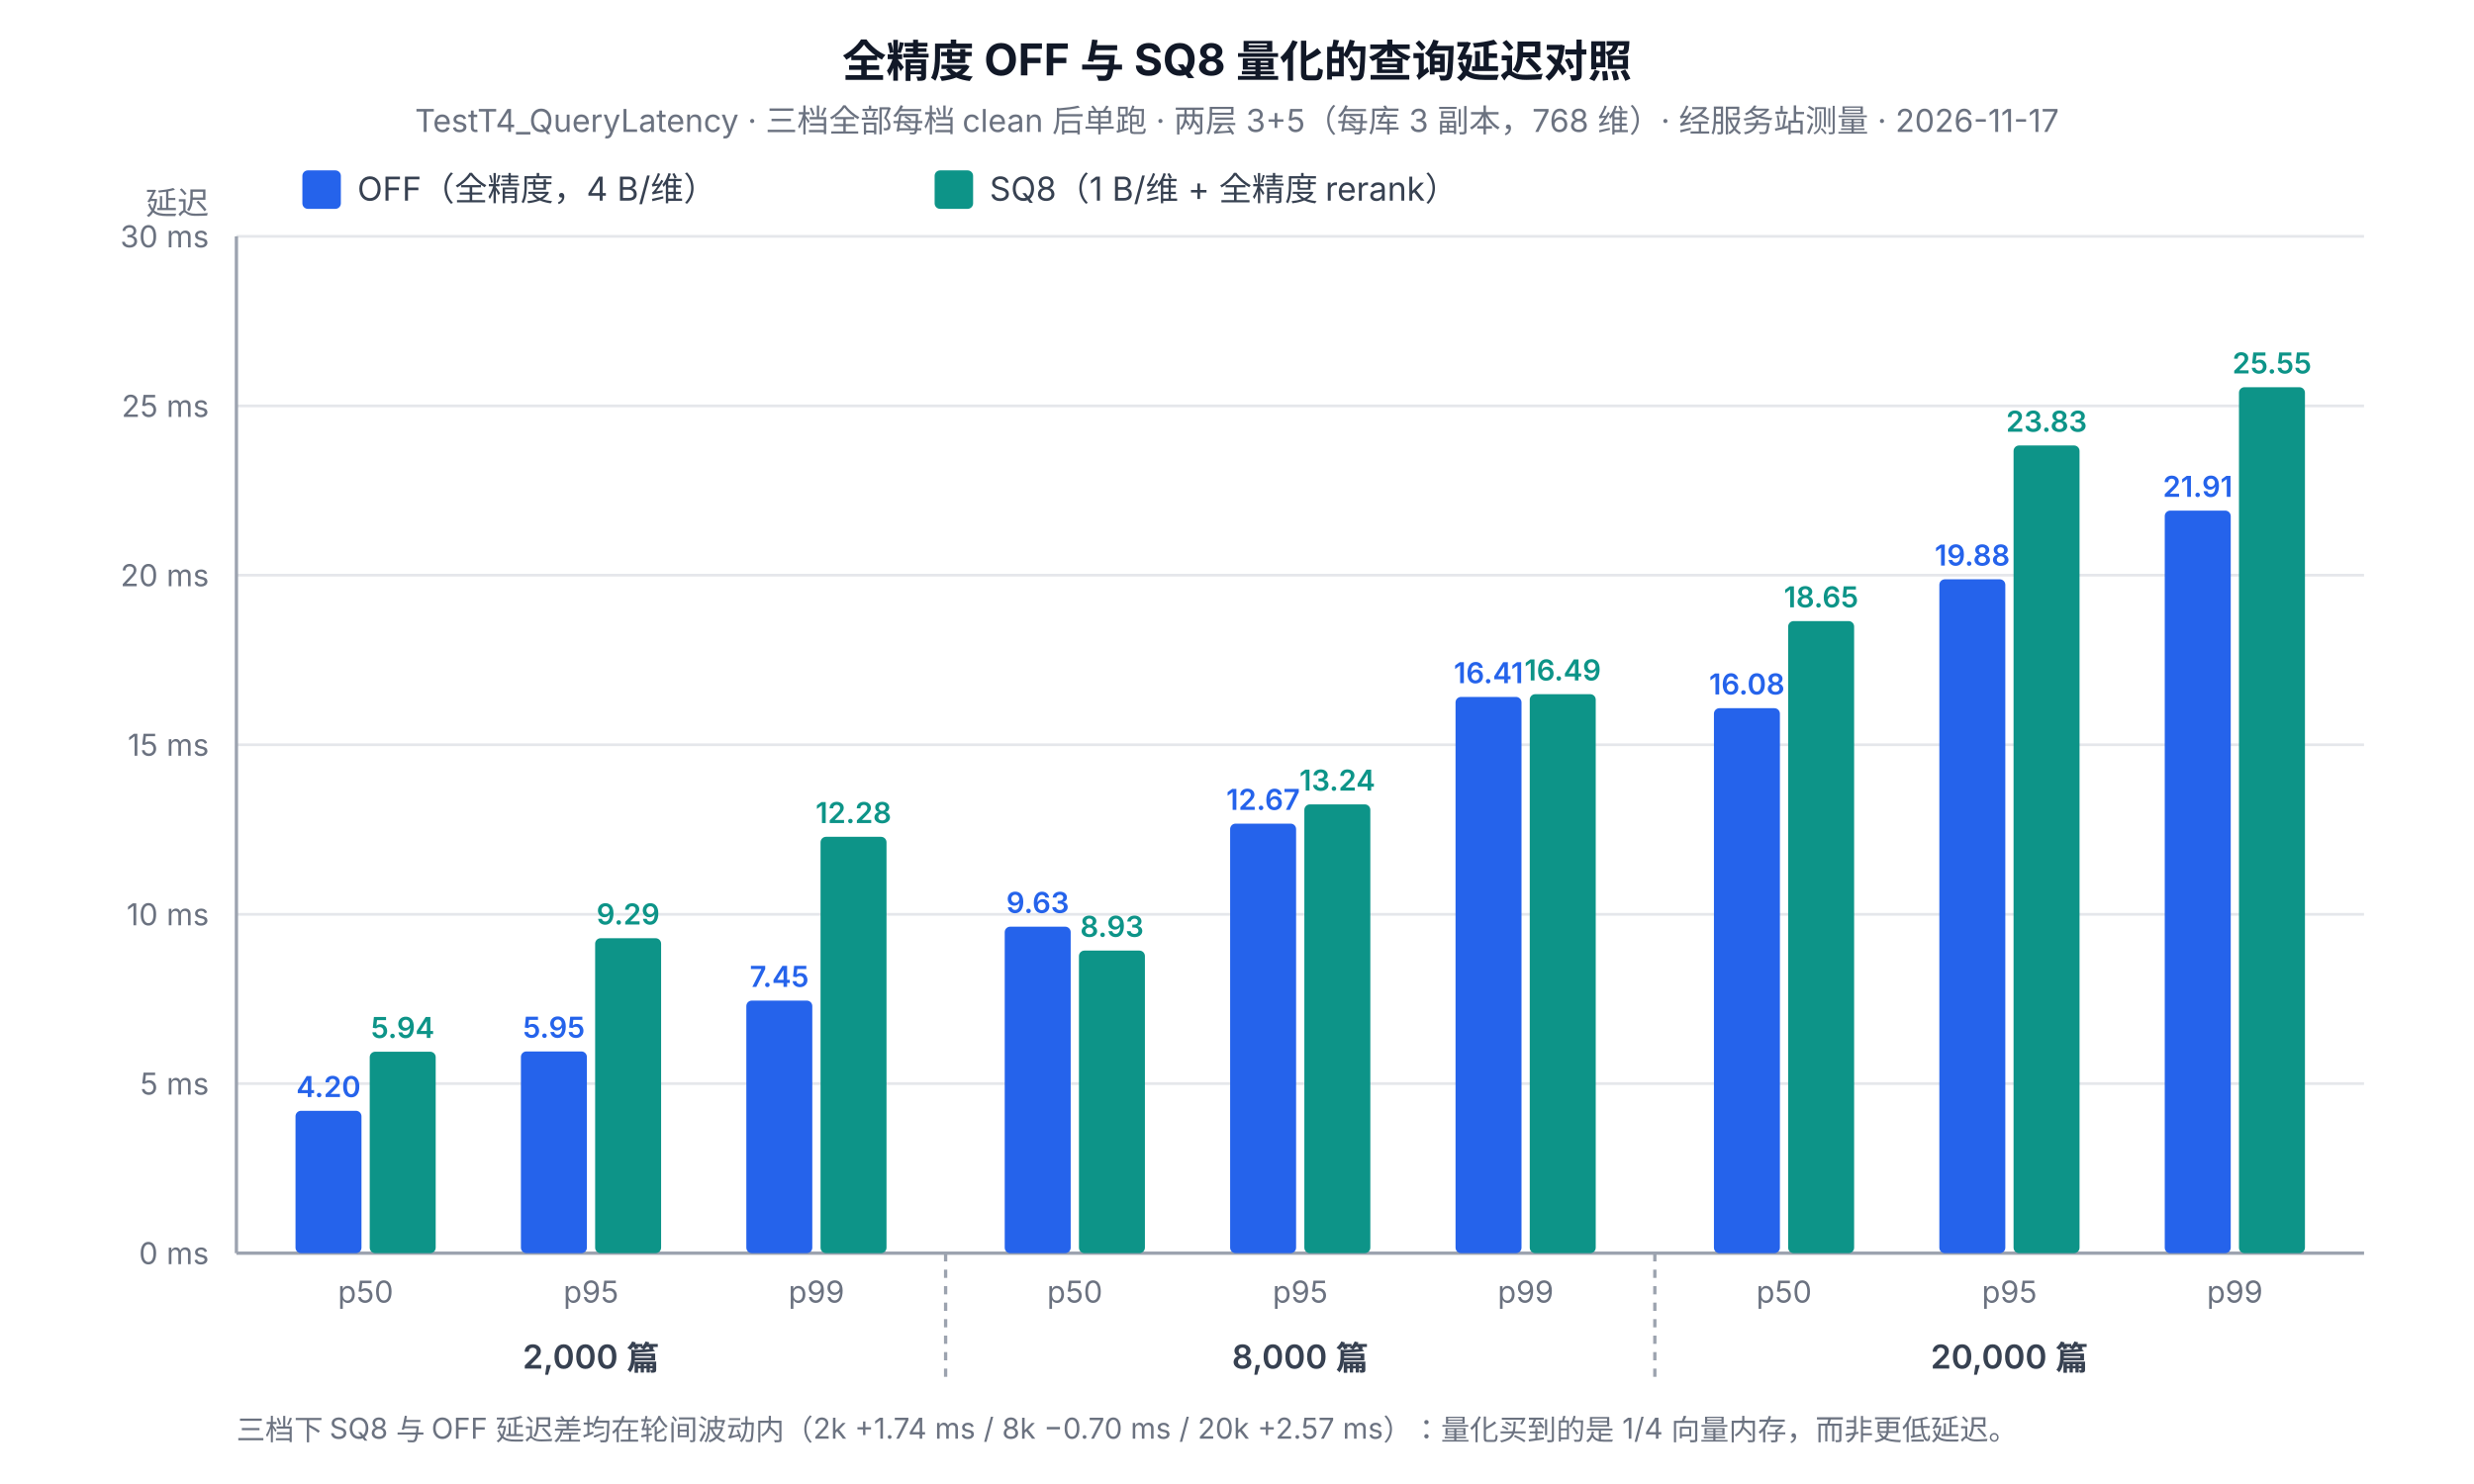
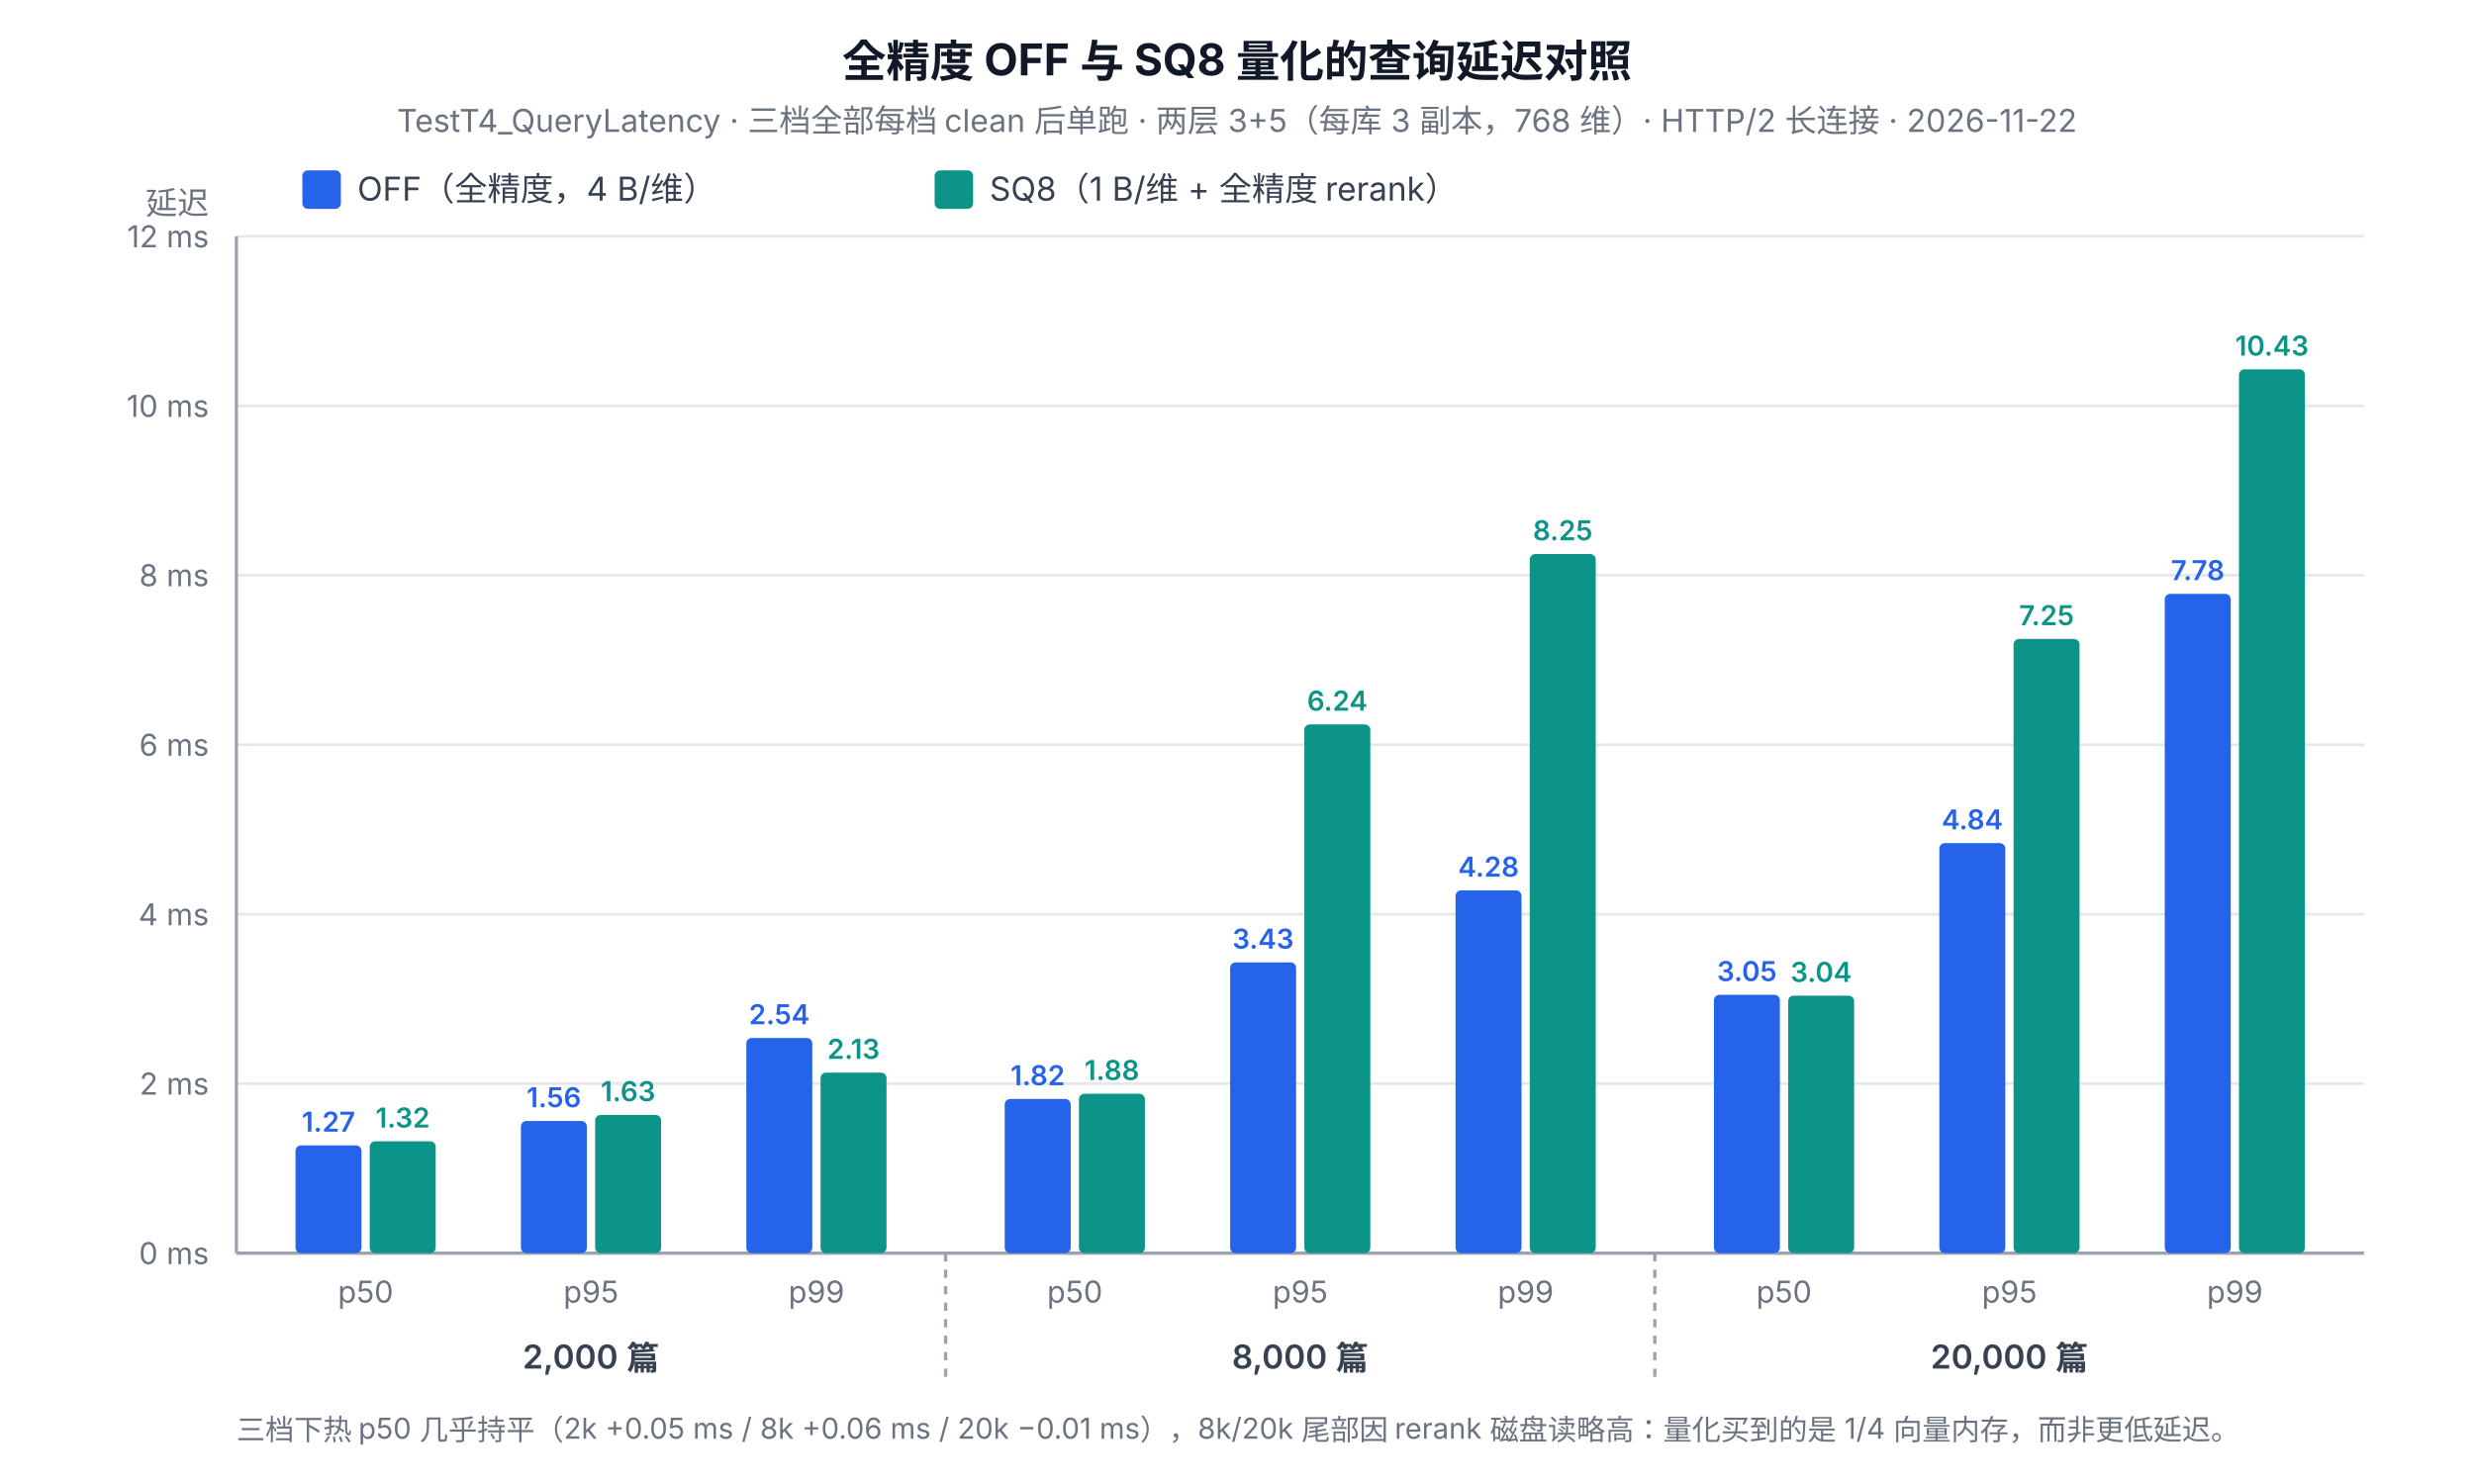
<svg xmlns="http://www.w3.org/2000/svg" width="900" height="540" viewBox="0 0 900 540" role="img" aria-label="全精度 OFF 与 SQ8 量化的查询延迟对照">
  <defs>
    <style>
      text { font-family: -apple-system, BlinkMacSystemFont, "Segoe UI", "Noto Sans SC", "PingFang SC", "Hiragino Sans GB", "Microsoft YaHei", sans-serif; }
      .axis-t { font-size: 11.5px; fill: #6b7280; }
      .tick   { font-size: 11px; fill: #6b7280; }
-       .pt     { font-size: 10.5px; font-weight: 600; }
+       .pt     { font-size: 10px; font-weight: 600; }
      .legend { font-size: 12px; fill: #374151; }
      .note   { font-size: 10.5px; fill: #6b7280; }
      .grid   { stroke: #e5e7eb; stroke-width: 1; }
      .axline { stroke: #9ca3af; stroke-width: 1.2; }
    </style>
  </defs>
  <rect x="0" y="0" width="900" height="540" fill="#ffffff" />
  <text x="450.0" y="28" text-anchor="middle" font-size="16" font-weight="700" fill="#111827">全精度 OFF 与 SQ8 量化的查询延迟对照</text>
-   <text x="450" y="48" text-anchor="middle" font-size="11.5" fill="#6b7280">TestT4_QueryLatency · 三档全部每档 clean 后单跑 · 两层 3+5（每库 3 副本，768 维）· 经服务站测量 · 2026-11-17</text>
+   <text x="450.0" y="48" text-anchor="middle" font-size="11.5" fill="#6b7280">TestT4_QueryLatency · 三档全部每档 clean 后单跑 · 两层 3+5（每库 3 副本，768 维）· HTTP/2 长连接 · 2026-11-22</text>
  <line class="grid" x1="86" y1="456.0" x2="860" y2="456.0" />
  <text class="tick" x="76" y="460.0" text-anchor="end">0 ms</text>
  <line class="grid" x1="86" y1="394.3" x2="860" y2="394.3" />
-   <text class="tick" x="76" y="398.3" text-anchor="end">5 ms</text>
+   <text class="tick" x="76" y="398.3" text-anchor="end">2 ms</text>
  <line class="grid" x1="86" y1="332.7" x2="860" y2="332.7" />
-   <text class="tick" x="76" y="336.7" text-anchor="end">10 ms</text>
+   <text class="tick" x="76" y="336.7" text-anchor="end">4 ms</text>
  <line class="grid" x1="86" y1="271.0" x2="860" y2="271.0" />
-   <text class="tick" x="76" y="275.0" text-anchor="end">15 ms</text>
+   <text class="tick" x="76" y="275.0" text-anchor="end">6 ms</text>
  <line class="grid" x1="86" y1="209.3" x2="860" y2="209.3" />
-   <text class="tick" x="76" y="213.3" text-anchor="end">20 ms</text>
+   <text class="tick" x="76" y="213.3" text-anchor="end">8 ms</text>
  <line class="grid" x1="86" y1="147.7" x2="860" y2="147.7" />
-   <text class="tick" x="76" y="151.7" text-anchor="end">25 ms</text>
+   <text class="tick" x="76" y="151.7" text-anchor="end">10 ms</text>
  <line class="grid" x1="86" y1="86.0" x2="860" y2="86.0" />
-   <text class="tick" x="76" y="90.0" text-anchor="end">30 ms</text>
+   <text class="tick" x="76" y="90.0" text-anchor="end">12 ms</text>
  <line class="axline" x1="86" y1="86" x2="86" y2="456" />
  <line class="axline" x1="86" y1="456" x2="860" y2="456" />
  <text class="axis-t" x="76" y="78" text-anchor="end">延迟</text>
  <text class="legend" x="215" y="498" text-anchor="middle" font-weight="600">2,000 篇</text>
-   <rect x="107.5" y="404.2" width="24" height="51.8" fill="#2563eb" rx="2" />
-   <text class="pt" x="119.5" y="399.2" text-anchor="middle" fill="#2563eb">4.20</text>
-   <rect x="134.5" y="382.7" width="24" height="73.3" fill="#0d9488" rx="2" />
-   <text class="pt" x="146.5" y="377.7" text-anchor="middle" fill="#0d9488">5.94</text>
+   <rect x="107.5" y="416.8" width="24" height="39.2" fill="#2563eb" rx="2" />
+   <text class="pt" x="119.5" y="411.8" text-anchor="middle" fill="#2563eb">1.27</text>
+   <rect x="134.5" y="415.3" width="24" height="40.7" fill="#0d9488" rx="2" />
+   <text class="pt" x="146.5" y="410.3" text-anchor="middle" fill="#0d9488">1.32</text>
  <text class="tick" x="133.0" y="474" text-anchor="middle">p50</text>
-   <rect x="189.5" y="382.6" width="24" height="73.4" fill="#2563eb" rx="2" />
-   <text class="pt" x="201.5" y="377.6" text-anchor="middle" fill="#2563eb">5.95</text>
-   <rect x="216.5" y="341.4" width="24" height="114.6" fill="#0d9488" rx="2" />
-   <text class="pt" x="228.5" y="336.4" text-anchor="middle" fill="#0d9488">9.29</text>
+   <rect x="189.5" y="407.9" width="24" height="48.1" fill="#2563eb" rx="2" />
+   <text class="pt" x="201.5" y="402.9" text-anchor="middle" fill="#2563eb">1.56</text>
+   <rect x="216.5" y="405.7" width="24" height="50.3" fill="#0d9488" rx="2" />
+   <text class="pt" x="228.5" y="400.7" text-anchor="middle" fill="#0d9488">1.63</text>
  <text class="tick" x="215.0" y="474" text-anchor="middle">p95</text>
-   <rect x="271.5" y="364.1" width="24" height="91.9" fill="#2563eb" rx="2" />
-   <text class="pt" x="283.5" y="359.1" text-anchor="middle" fill="#2563eb">7.45</text>
-   <rect x="298.5" y="304.5" width="24" height="151.5" fill="#0d9488" rx="2" />
-   <text class="pt" x="310.5" y="299.5" text-anchor="middle" fill="#0d9488">12.28</text>
+   <rect x="271.5" y="377.7" width="24" height="78.3" fill="#2563eb" rx="2" />
+   <text class="pt" x="283.5" y="372.7" text-anchor="middle" fill="#2563eb">2.54</text>
+   <rect x="298.5" y="390.3" width="24" height="65.7" fill="#0d9488" rx="2" />
+   <text class="pt" x="310.5" y="385.3" text-anchor="middle" fill="#0d9488">2.13</text>
  <text class="tick" x="297.0" y="474" text-anchor="middle">p99</text>
  <line class="axline" x1="344.0" y1="456" x2="344.0" y2="504" stroke-dasharray="3 3" />
  <text class="legend" x="473" y="498" text-anchor="middle" font-weight="600">8,000 篇</text>
-   <rect x="365.5" y="337.2" width="24" height="118.8" fill="#2563eb" rx="2" />
-   <text class="pt" x="377.5" y="332.2" text-anchor="middle" fill="#2563eb">9.63</text>
-   <rect x="392.5" y="345.9" width="24" height="110.1" fill="#0d9488" rx="2" />
-   <text class="pt" x="404.5" y="340.9" text-anchor="middle" fill="#0d9488">8.93</text>
+   <rect x="365.5" y="399.9" width="24" height="56.1" fill="#2563eb" rx="2" />
+   <text class="pt" x="377.5" y="394.9" text-anchor="middle" fill="#2563eb">1.82</text>
+   <rect x="392.5" y="398.0" width="24" height="58.0" fill="#0d9488" rx="2" />
+   <text class="pt" x="404.5" y="393.0" text-anchor="middle" fill="#0d9488">1.88</text>
  <text class="tick" x="391.0" y="474" text-anchor="middle">p50</text>
-   <rect x="447.5" y="299.7" width="24" height="156.3" fill="#2563eb" rx="2" />
-   <text class="pt" x="459.5" y="294.7" text-anchor="middle" fill="#2563eb">12.67</text>
-   <rect x="474.5" y="292.7" width="24" height="163.3" fill="#0d9488" rx="2" />
-   <text class="pt" x="486.5" y="287.7" text-anchor="middle" fill="#0d9488">13.24</text>
+   <rect x="447.5" y="350.2" width="24" height="105.8" fill="#2563eb" rx="2" />
+   <text class="pt" x="459.5" y="345.2" text-anchor="middle" fill="#2563eb">3.43</text>
+   <rect x="474.5" y="263.6" width="24" height="192.4" fill="#0d9488" rx="2" />
+   <text class="pt" x="486.5" y="258.6" text-anchor="middle" fill="#0d9488">6.24</text>
  <text class="tick" x="473.0" y="474" text-anchor="middle">p95</text>
-   <rect x="529.5" y="253.6" width="24" height="202.4" fill="#2563eb" rx="2" />
-   <text class="pt" x="541.5" y="248.6" text-anchor="middle" fill="#2563eb">16.41</text>
-   <rect x="556.5" y="252.6" width="24" height="203.4" fill="#0d9488" rx="2" />
-   <text class="pt" x="568.5" y="247.6" text-anchor="middle" fill="#0d9488">16.49</text>
+   <rect x="529.5" y="324.0" width="24" height="132.0" fill="#2563eb" rx="2" />
+   <text class="pt" x="541.5" y="319.0" text-anchor="middle" fill="#2563eb">4.28</text>
+   <rect x="556.5" y="201.6" width="24" height="254.4" fill="#0d9488" rx="2" />
+   <text class="pt" x="568.5" y="196.6" text-anchor="middle" fill="#0d9488">8.25</text>
  <text class="tick" x="555.0" y="474" text-anchor="middle">p99</text>
  <line class="axline" x1="602.0" y1="456" x2="602.0" y2="504" stroke-dasharray="3 3" />
  <text class="legend" x="731" y="498" text-anchor="middle" font-weight="600">20,000 篇</text>
-   <rect x="623.5" y="257.7" width="24" height="198.3" fill="#2563eb" rx="2" />
-   <text class="pt" x="635.5" y="252.7" text-anchor="middle" fill="#2563eb">16.08</text>
-   <rect x="650.5" y="226.0" width="24" height="230.0" fill="#0d9488" rx="2" />
-   <text class="pt" x="662.5" y="221.0" text-anchor="middle" fill="#0d9488">18.65</text>
+   <rect x="623.5" y="362.0" width="24" height="94.0" fill="#2563eb" rx="2" />
+   <text class="pt" x="635.5" y="357.0" text-anchor="middle" fill="#2563eb">3.05</text>
+   <rect x="650.5" y="362.3" width="24" height="93.7" fill="#0d9488" rx="2" />
+   <text class="pt" x="662.5" y="357.3" text-anchor="middle" fill="#0d9488">3.04</text>
  <text class="tick" x="649.0" y="474" text-anchor="middle">p50</text>
-   <rect x="705.5" y="210.8" width="24" height="245.2" fill="#2563eb" rx="2" />
-   <text class="pt" x="717.5" y="205.8" text-anchor="middle" fill="#2563eb">19.88</text>
-   <rect x="732.5" y="162.1" width="24" height="293.9" fill="#0d9488" rx="2" />
-   <text class="pt" x="744.5" y="157.1" text-anchor="middle" fill="#0d9488">23.83</text>
+   <rect x="705.5" y="306.8" width="24" height="149.2" fill="#2563eb" rx="2" />
+   <text class="pt" x="717.5" y="301.8" text-anchor="middle" fill="#2563eb">4.84</text>
+   <rect x="732.5" y="232.5" width="24" height="223.5" fill="#0d9488" rx="2" />
+   <text class="pt" x="744.5" y="227.5" text-anchor="middle" fill="#0d9488">7.25</text>
  <text class="tick" x="731.0" y="474" text-anchor="middle">p95</text>
-   <rect x="787.5" y="185.8" width="24" height="270.2" fill="#2563eb" rx="2" />
-   <text class="pt" x="799.5" y="180.8" text-anchor="middle" fill="#2563eb">21.91</text>
-   <rect x="814.5" y="140.9" width="24" height="315.1" fill="#0d9488" rx="2" />
-   <text class="pt" x="826.5" y="135.9" text-anchor="middle" fill="#0d9488">25.55</text>
+   <rect x="787.5" y="216.1" width="24" height="239.9" fill="#2563eb" rx="2" />
+   <text class="pt" x="799.5" y="211.1" text-anchor="middle" fill="#2563eb">7.78</text>
+   <rect x="814.5" y="134.4" width="24" height="321.6" fill="#0d9488" rx="2" />
+   <text class="pt" x="826.5" y="129.4" text-anchor="middle" fill="#0d9488">10.43</text>
  <text class="tick" x="813.0" y="474" text-anchor="middle">p99</text>
  <rect x="110" y="62" width="14" height="14" fill="#2563eb" rx="2" />
  <text class="legend" x="130" y="73">OFF（全精度，4 B/维）</text>
  <rect x="340" y="62" width="14" height="14" fill="#0d9488" rx="2" />
  <text class="legend" x="360" y="73">SQ8（1 B/维 + 全精度 rerank）</text>
-   <text class="note" x="86" y="524">三档下 SQ8 与 OFF 延迟差均在轮间波动内（2k +1.74 ms / 8k −0.70 ms / 20k +2.57 ms）：量化买到的是 1/4 向量内存，而非更低延迟。</text>
+   <text class="note" x="86" y="524">三档下热 p50 几乎持平（2k +0.05 ms / 8k +0.06 ms / 20k −0.01 ms），8k/20k 尾部因 rerank 磁盘读略高：量化买到的是 1/4 向量内存，而非更低延迟。</text>
</svg>
